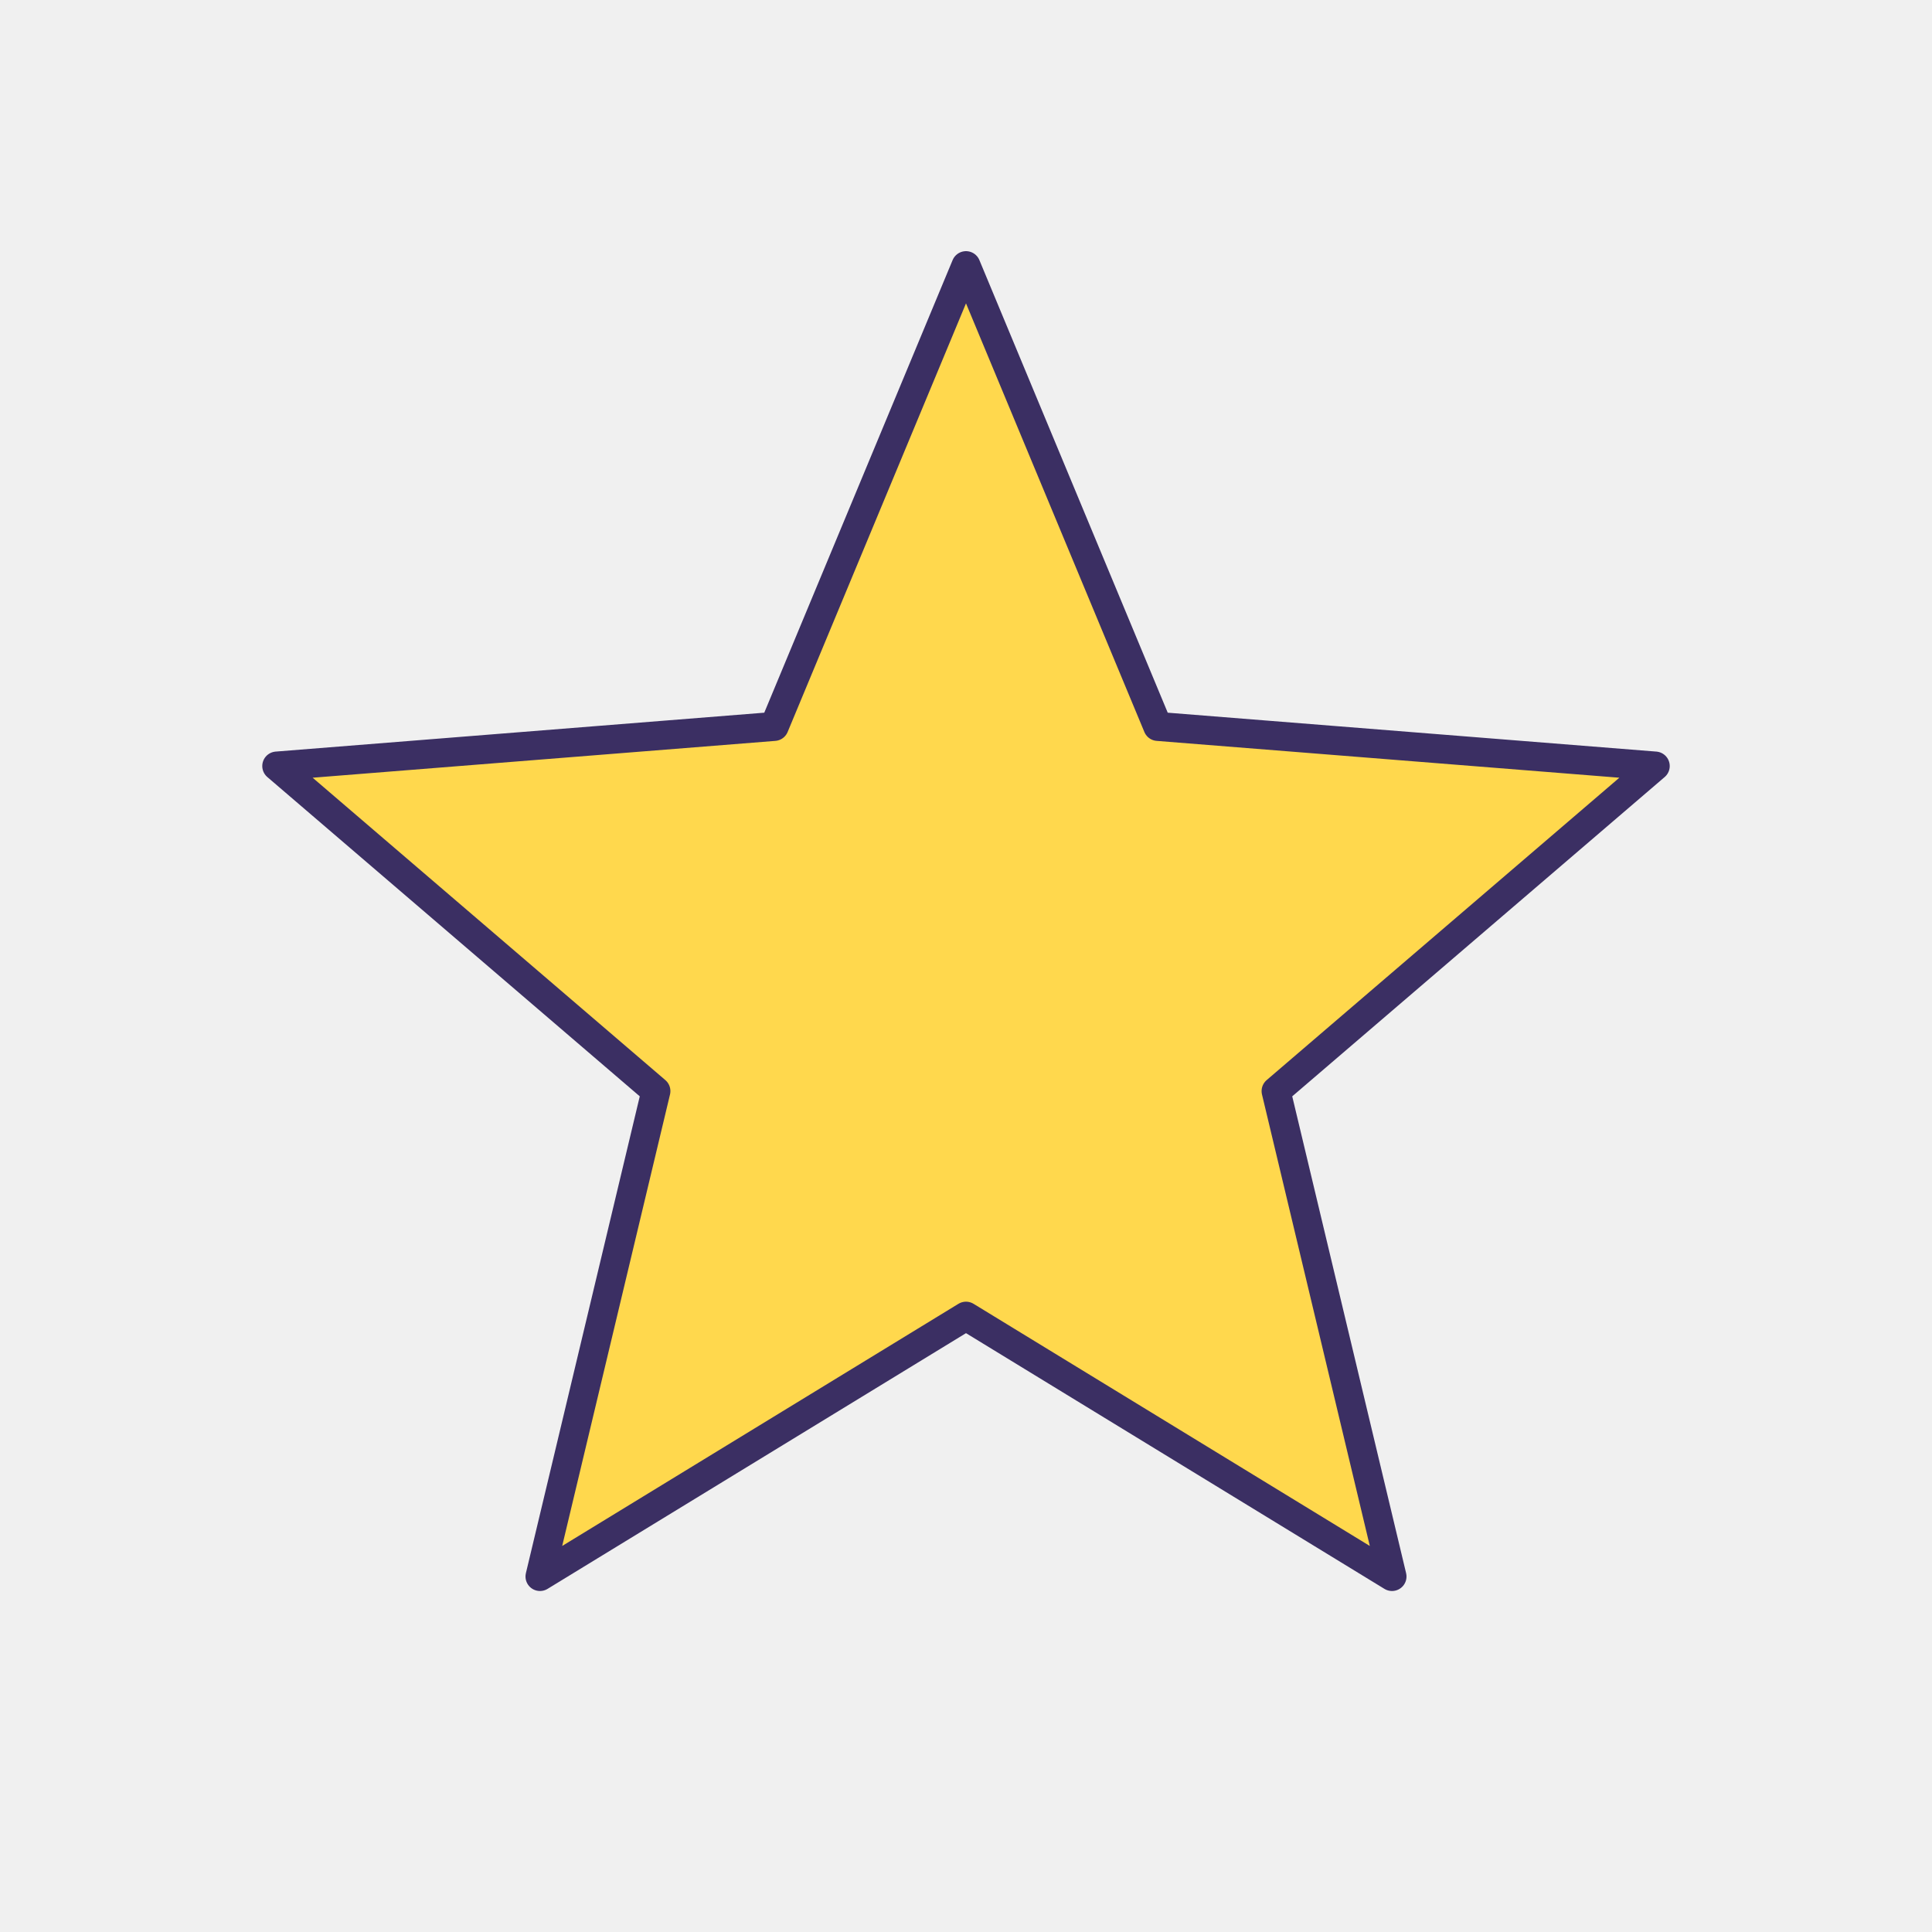
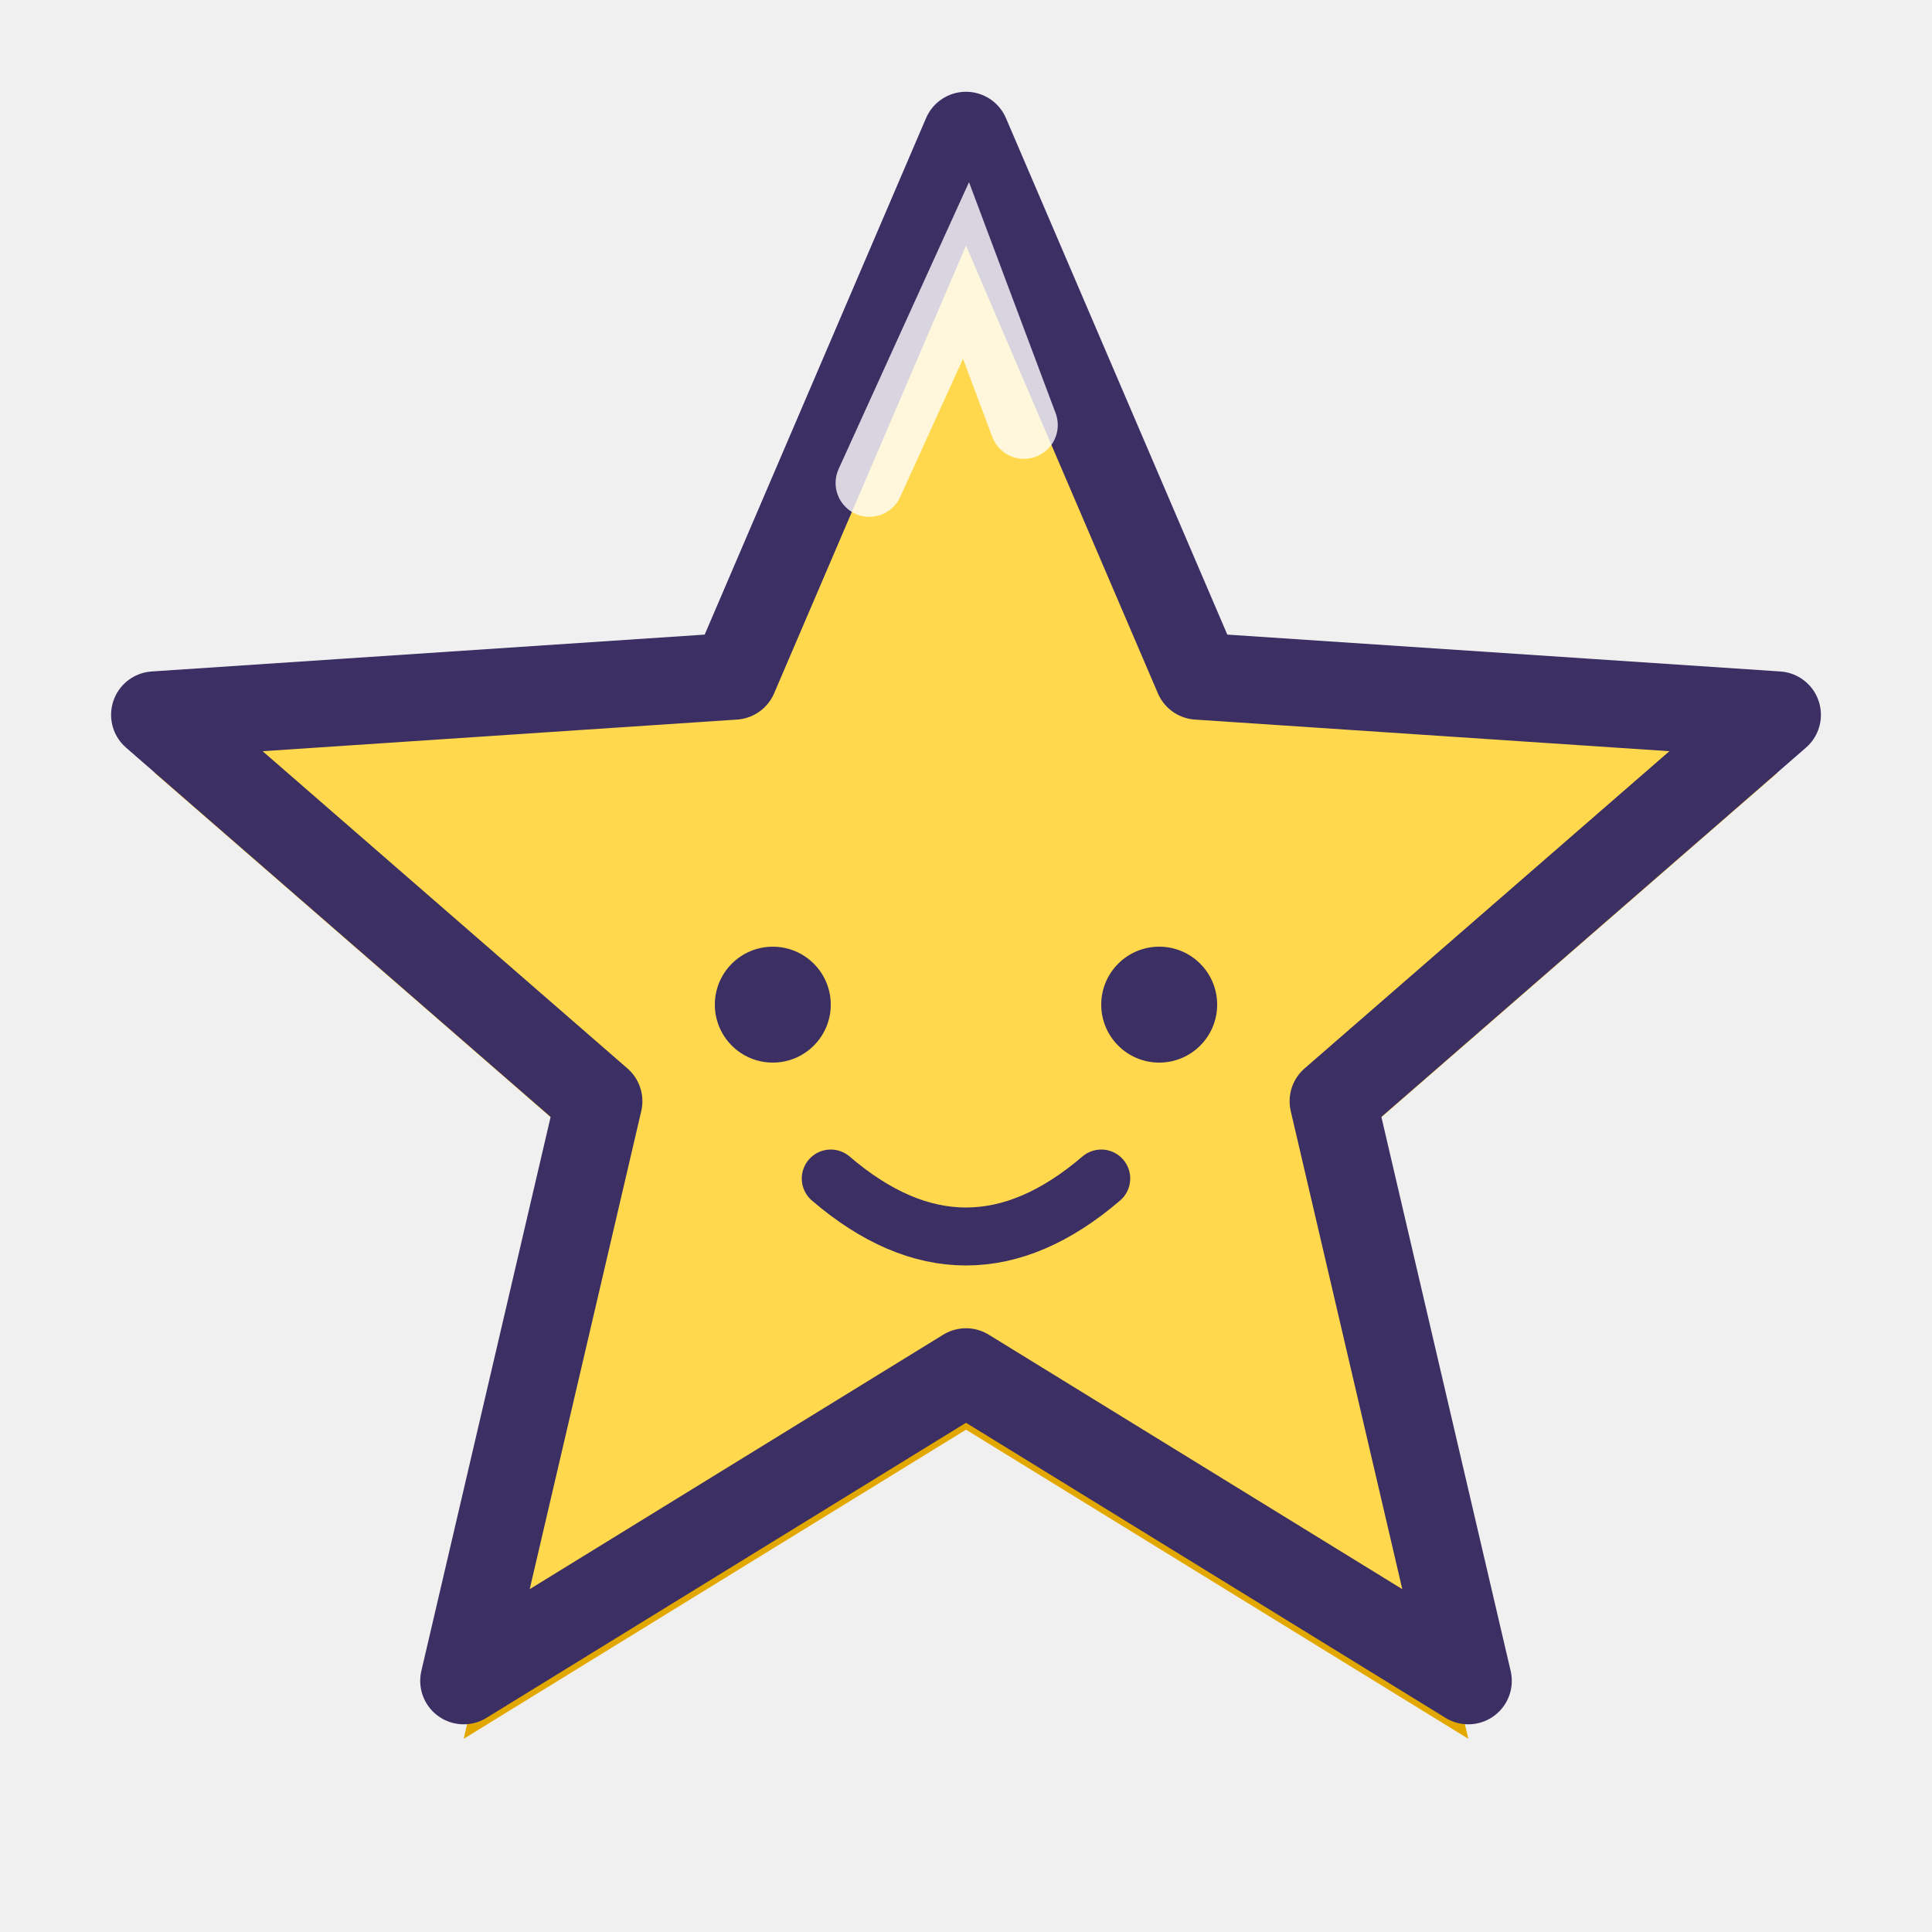
- <svg xmlns="http://www.w3.org/2000/svg" viewBox="0 0 400 400" width="400" height="400">
-   <polygon points="200.0,55.0 239.7,150.4 342.7,158.6 264.2,225.9 288.2,326.4 200.0,272.5 111.8,326.4 135.8,225.9 57.3,158.6 160.3,150.4" fill="#FFD84D" stroke="#3B2F63" stroke-width="6" stroke-linejoin="round" />
+ <svg xmlns="http://www.w3.org/2000/svg" viewBox="0 0 200 200">
+   <path d="M100 14 L124 70 L184 74 L138 114 L152 174 L100 142 L48 174 L62 114 L16 74 L76 70 Z" transform="translate(0 6)" fill="#E2A800" />
+   <path d="M100 14 L124 70 L184 74 L138 114 L152 174 L100 142 L48 174 L62 114 L16 74 L76 70 Z" fill="#FFD84D" stroke="#3B2F63" stroke-width="9" stroke-linejoin="round" />
+   <path d="M90 50 L100 28 L106 44" fill="none" stroke="#fff" stroke-width="7" stroke-linecap="round" opacity=".8" />
+   <circle cx="80" cy="104" r="6" fill="#3B2F63" />
+   <circle cx="120" cy="104" r="6" fill="#3B2F63" />
+   <path d="M86 122 Q100 134 114 122" fill="none" stroke="#3B2F63" stroke-width="6" stroke-linecap="round" stroke-linejoin="round" />
</svg>
